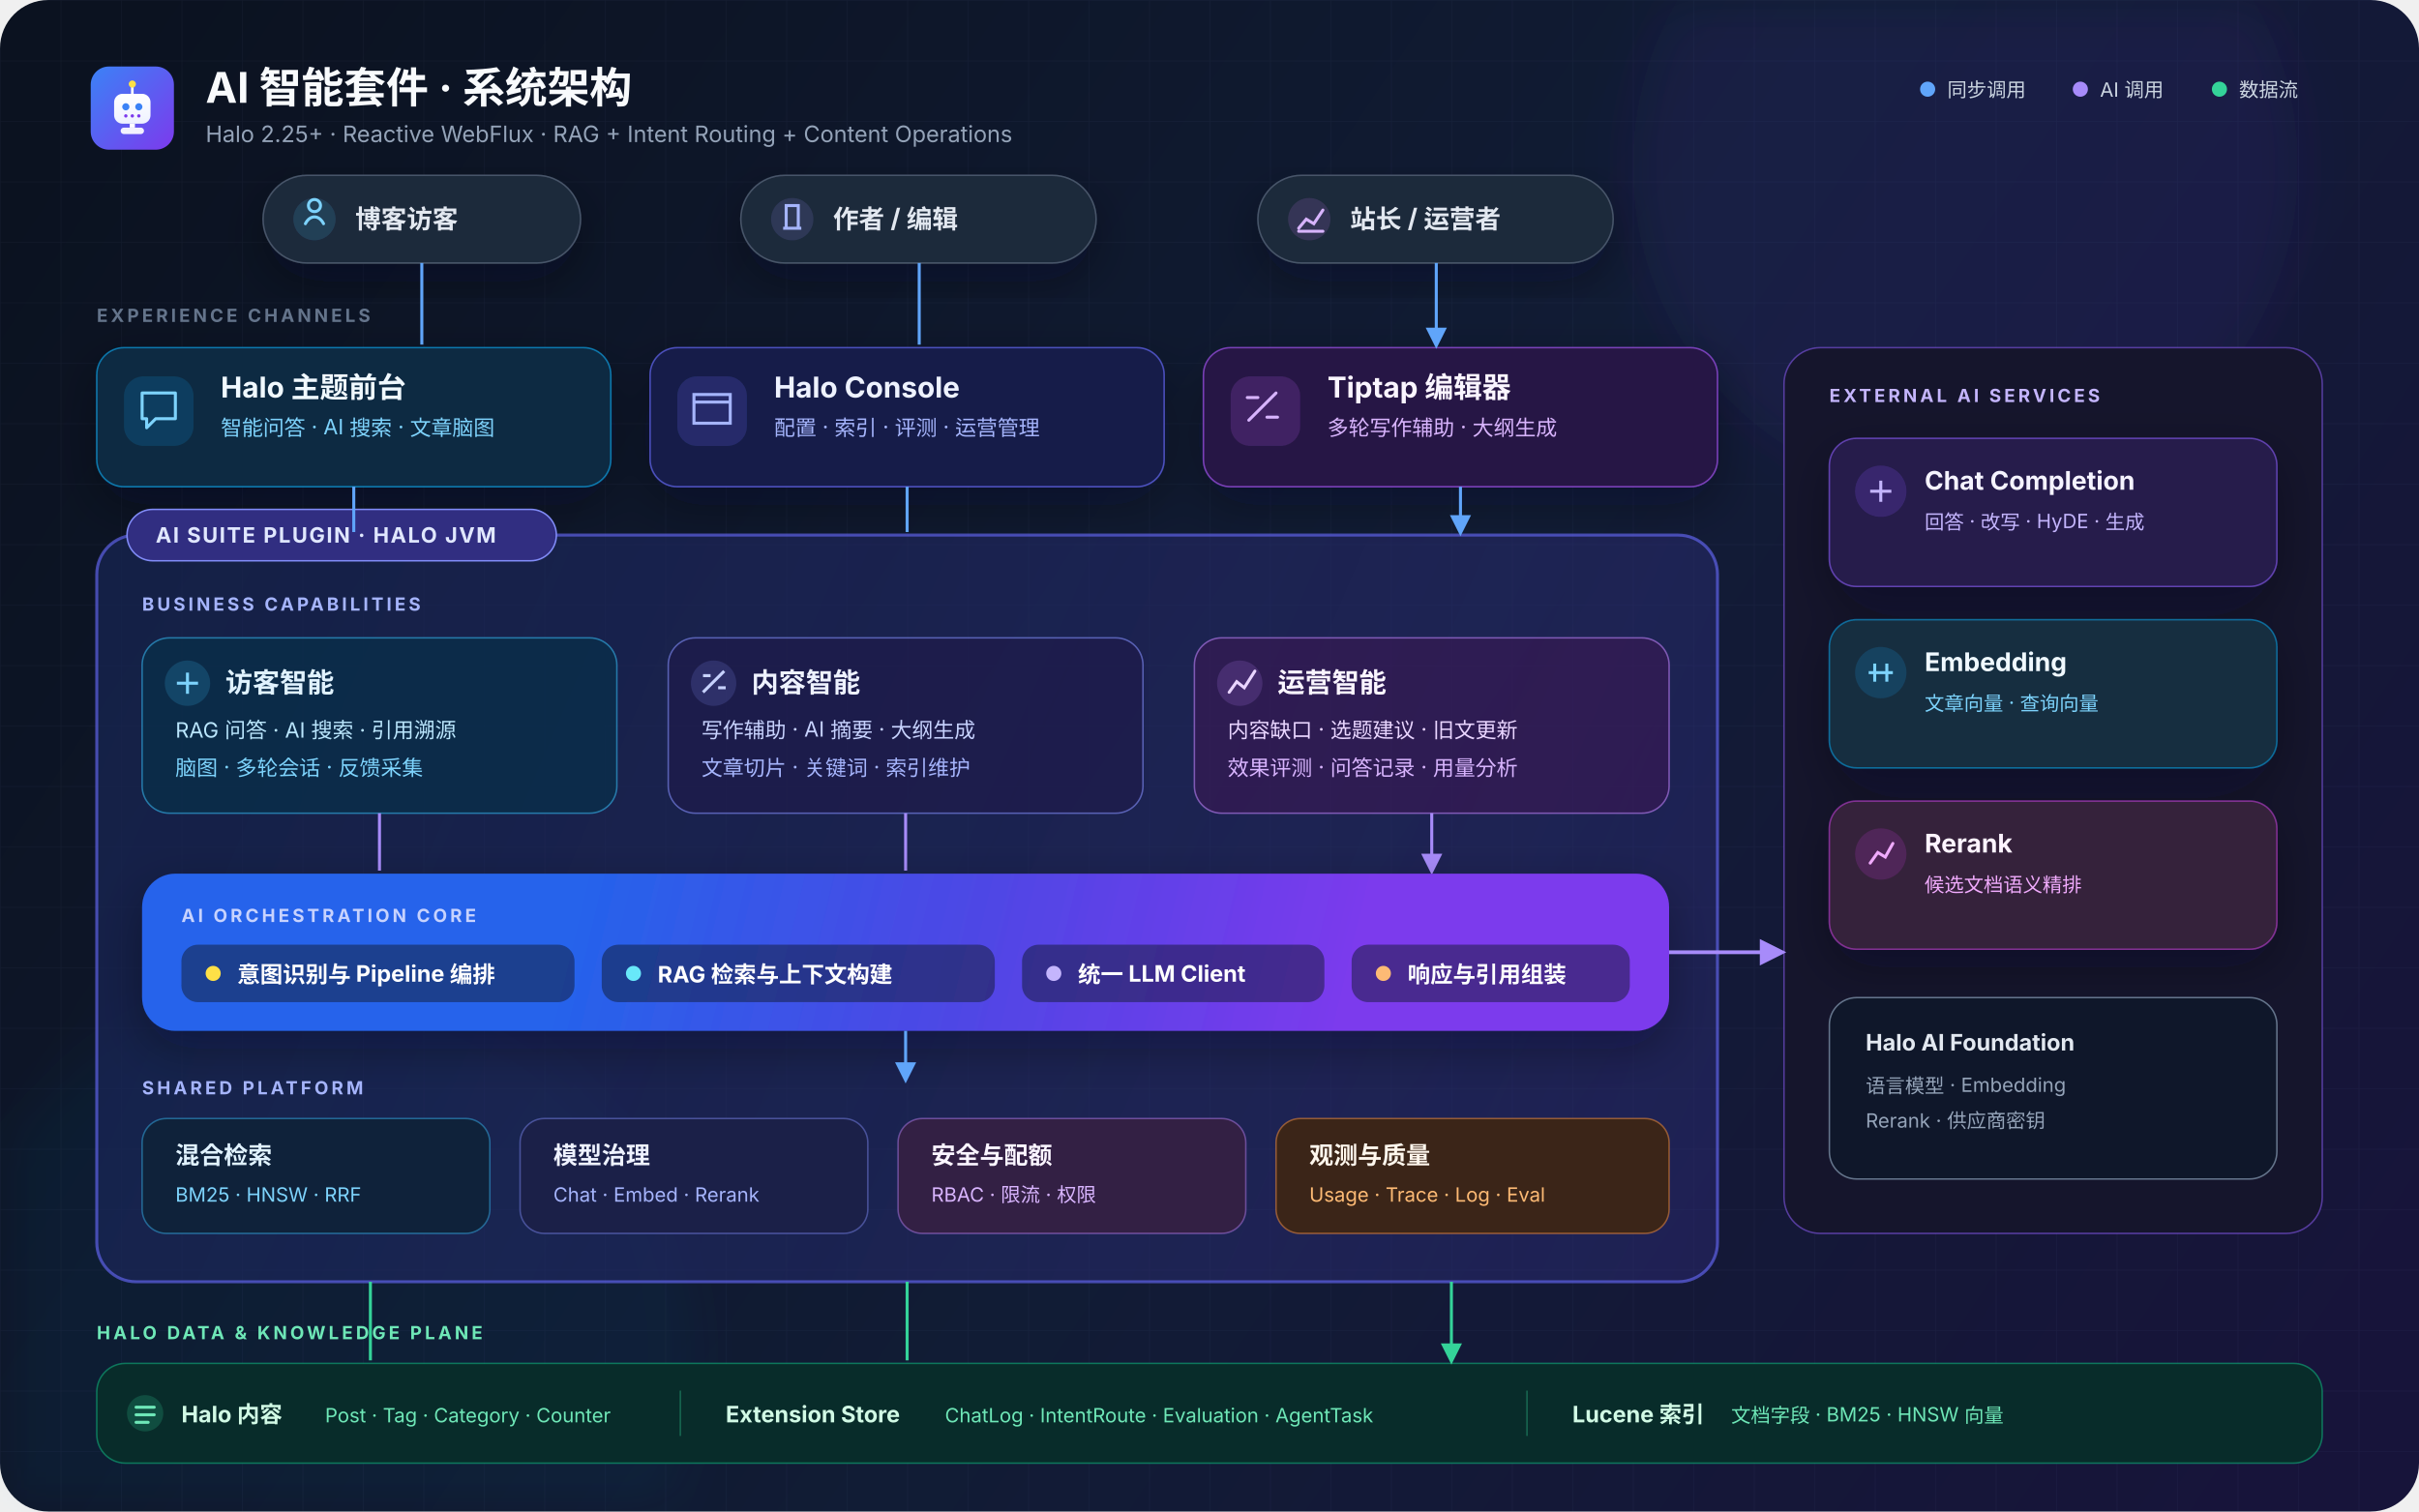
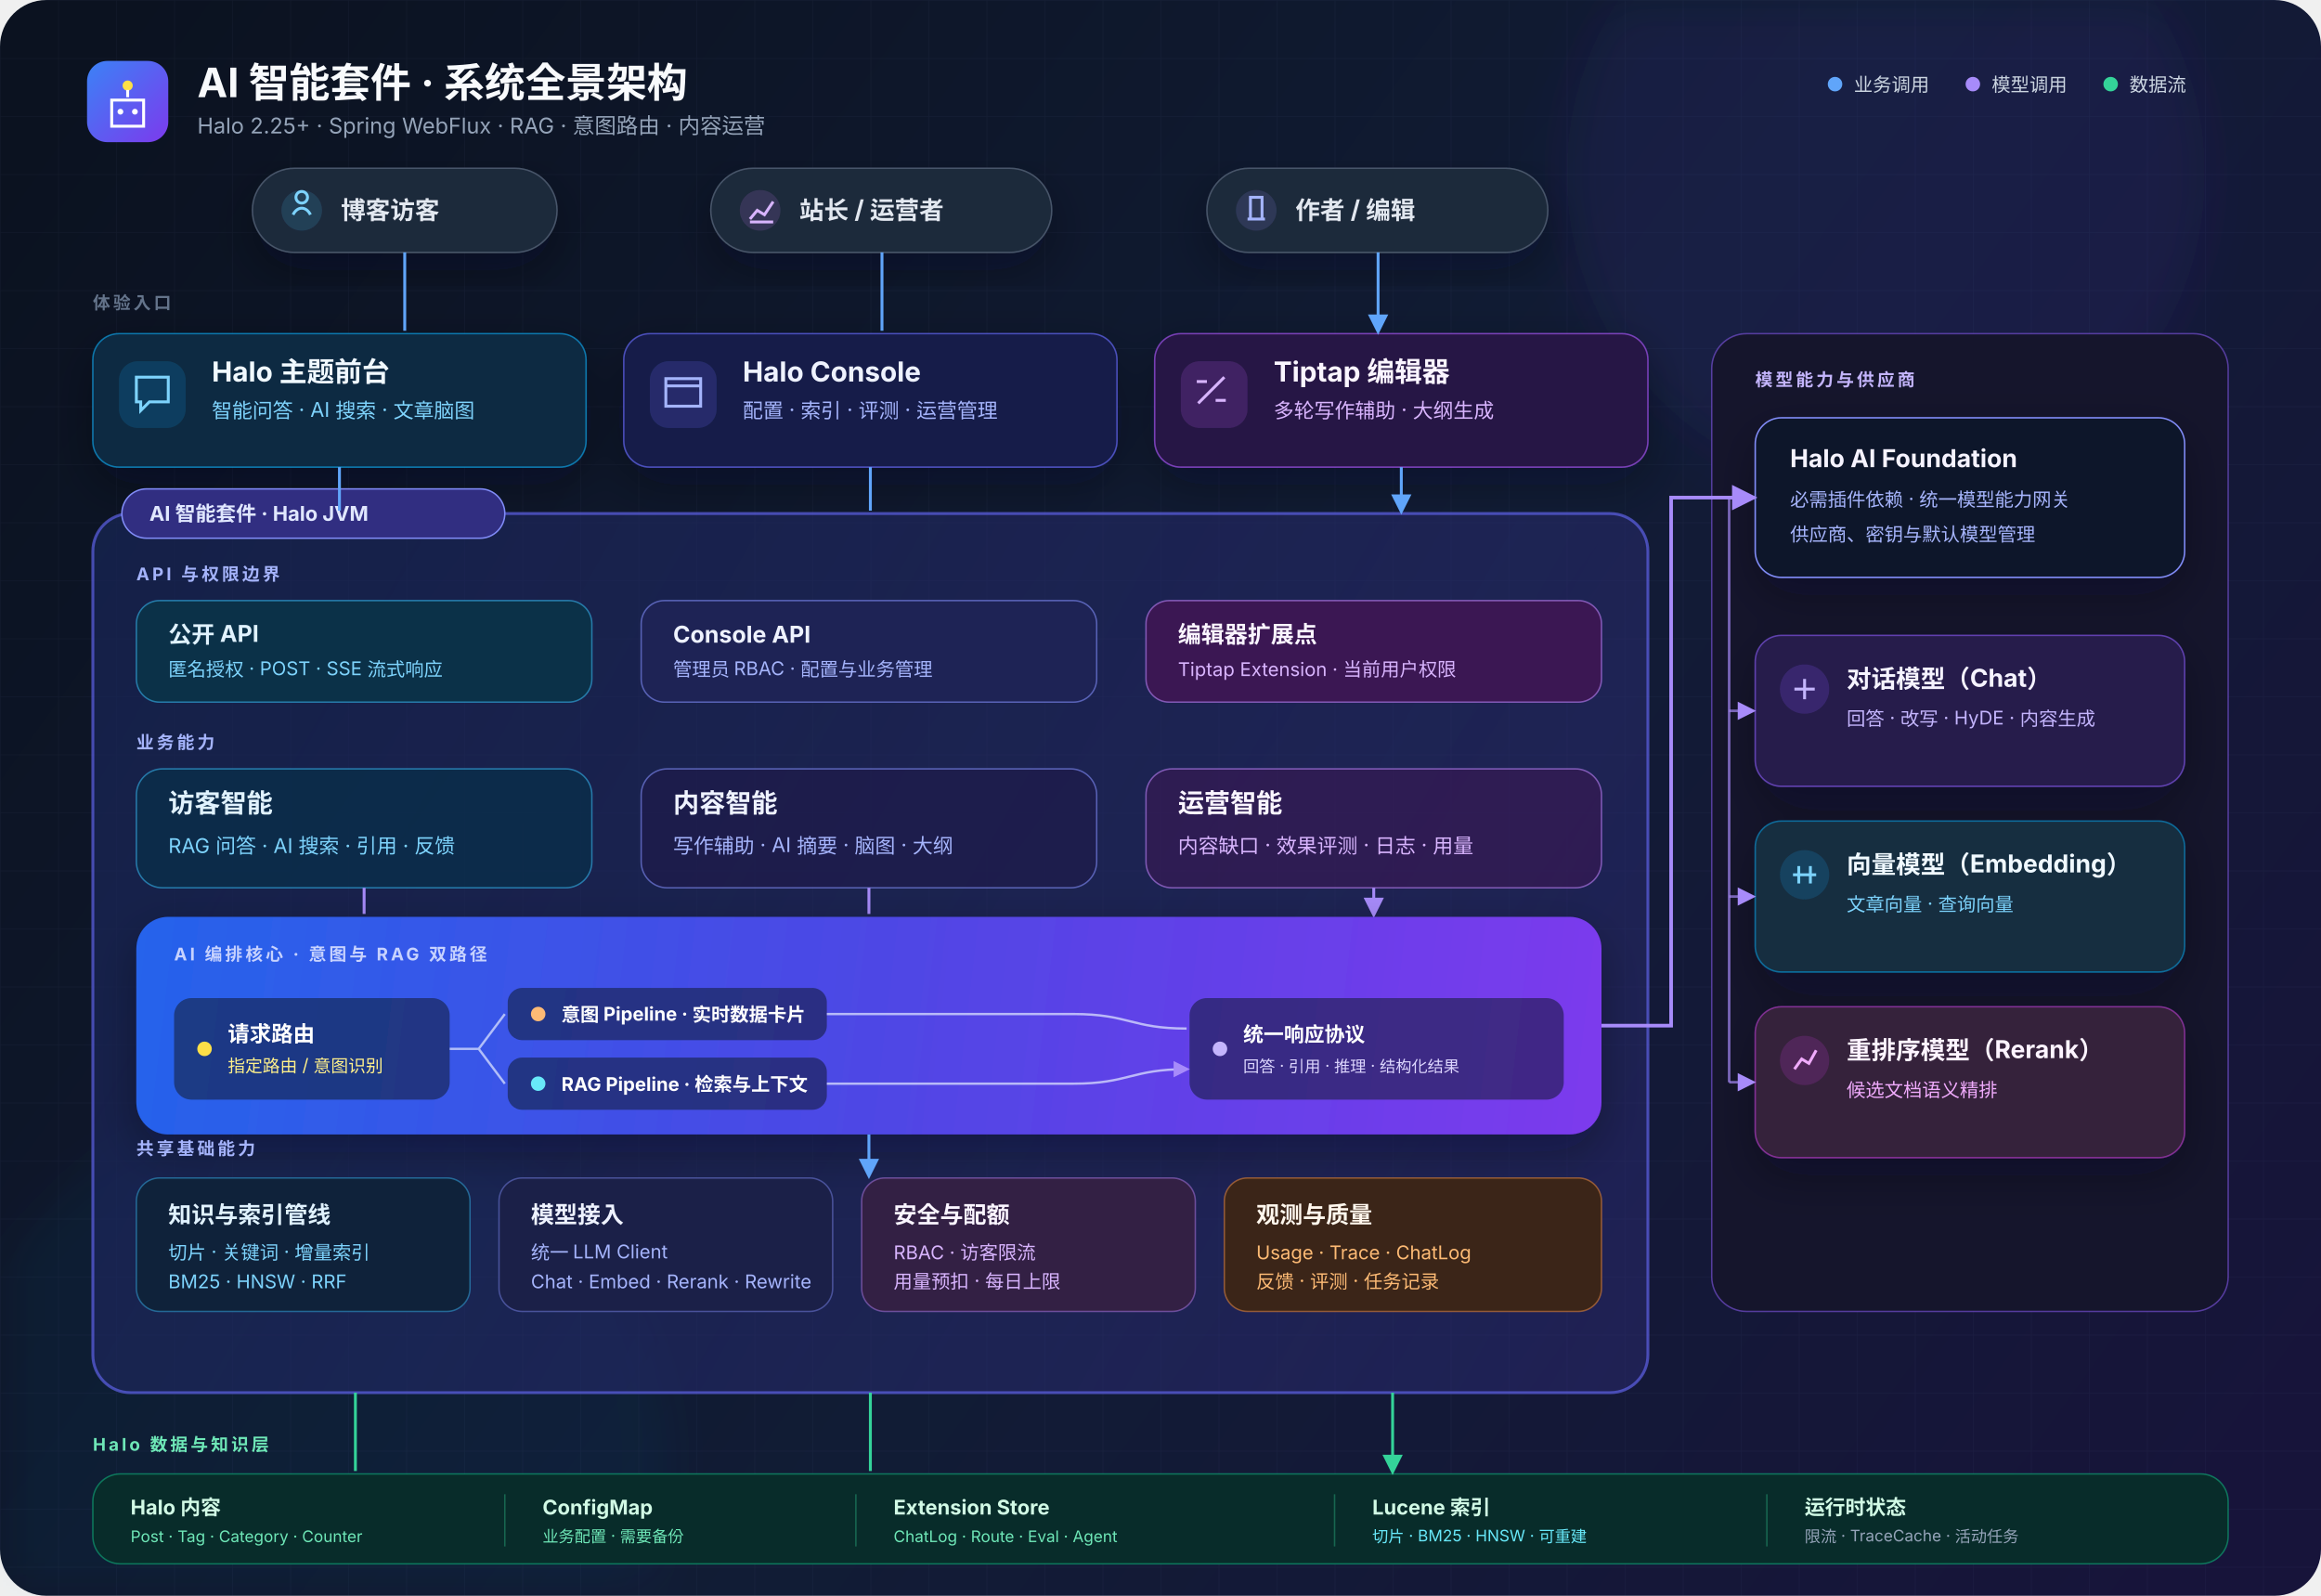
- <svg xmlns="http://www.w3.org/2000/svg" width="1600" height="1000" viewBox="0 0 1600 1000" fill="none">
+ <svg xmlns="http://www.w3.org/2000/svg" width="1600" height="1100" viewBox="0 0 1600 1100" fill="none">
  <defs>
-     <linearGradient id="canvas" x1="80" y1="20" x2="1520" y2="980" gradientUnits="userSpaceOnUse">
+     <linearGradient id="canvas" x1="70" y1="20" x2="1530" y2="1080" gradientUnits="userSpaceOnUse">
      <stop stop-color="#0B1220" />
-       <stop offset="0.55" stop-color="#111C35" />
+       <stop offset=".55" stop-color="#111C35" />
      <stop offset="1" stop-color="#17143A" />
    </linearGradient>
-     <linearGradient id="plugin" x1="88" y1="344" x2="1200" y2="820" gradientUnits="userSpaceOnUse">
-       <stop stop-color="#172554" stop-opacity="0.7" />
-       <stop offset="1" stop-color="#312E81" stop-opacity="0.38" />
+     <linearGradient id="plugin" x1="64" y1="340" x2="1136" y2="940" gradientUnits="userSpaceOnUse">
+       <stop stop-color="#172554" stop-opacity=".72" />
+       <stop offset="1" stop-color="#312E81" stop-opacity=".38" />
    </linearGradient>
    <linearGradient id="brand" x1="0" y1="0" x2="1" y2="1">
      <stop stop-color="#3B82F6" />
      <stop offset="1" stop-color="#7C3AED" />
    </linearGradient>
-     <linearGradient id="face" x1="0" y1="0" x2="0" y2="1">
-       <stop stop-color="#FFFFFF" />
-       <stop offset="1" stop-color="#EEF2FF" />
-     </linearGradient>
-     <linearGradient id="core" x1="390" y1="560" x2="890" y2="680" gradientUnits="userSpaceOnUse">
+     <linearGradient id="core" x1="94" y1="624" x2="1104" y2="744" gradientUnits="userSpaceOnUse">
      <stop stop-color="#2563EB" />
-       <stop offset="0.52" stop-color="#4F46E5" />
+       <stop offset=".52" stop-color="#4F46E5" />
      <stop offset="1" stop-color="#7C3AED" />
    </linearGradient>
    <pattern id="grid" width="40" height="40" patternUnits="userSpaceOnUse">
-       <path d="M40 0H0V40" stroke="#C7D2FE" stroke-opacity="0.04" />
+       <path d="M40 0H0V40" stroke="#C7D2FE" stroke-opacity=".04" />
    </pattern>
    <filter id="shadow" x="-20%" y="-30%" width="140%" height="170%">
-       <feDropShadow dx="0" dy="12" stdDeviation="16" flood-color="#020617" flood-opacity="0.32" />
+       <feDropShadow dx="0" dy="12" stdDeviation="16" flood-color="#020617" flood-opacity=".32" />
    </filter>
    <filter id="glow" x="-100%" y="-100%" width="300%" height="300%">
      <feGaussianBlur stdDeviation="18" />
    </filter>
-     <marker id="arrowBlue" viewBox="0 0 10 10" refX="8" refY="5" markerWidth="7" markerHeight="7" orient="auto-start-reverse">
-       <path d="M0 0L10 5L0 10Z" fill="#60A5FA" />
+     <marker id="blueArrow" viewBox="0 0 10 10" refX="8" refY="5" markerWidth="7" markerHeight="7" orient="auto-start-reverse">
+       <path d="M0 0 10 5 0 10Z" fill="#60A5FA" />
    </marker>
-     <marker id="arrowPurple" viewBox="0 0 10 10" refX="8" refY="5" markerWidth="7" markerHeight="7" orient="auto-start-reverse">
-       <path d="M0 0L10 5L0 10Z" fill="#A78BFA" />
+     <marker id="purpleArrow" viewBox="0 0 10 10" refX="8" refY="5" markerWidth="7" markerHeight="7" orient="auto-start-reverse">
+       <path d="M0 0 10 5 0 10Z" fill="#A78BFA" />
    </marker>
-     <marker id="arrowGreen" viewBox="0 0 10 10" refX="8" refY="5" markerWidth="7" markerHeight="7" orient="auto-start-reverse">
-       <path d="M0 0L10 5L0 10Z" fill="#34D399" />
+     <marker id="greenArrow" viewBox="0 0 10 10" refX="8" refY="5" markerWidth="7" markerHeight="7" orient="auto-start-reverse">
+       <path d="M0 0 10 5 0 10Z" fill="#34D399" />
    </marker>
  </defs>
-   <rect width="1600" height="1000" rx="32" fill="url(#canvas)" />
-   <rect width="1600" height="1000" rx="32" fill="url(#grid)" />
-   <circle cx="1300" cy="110" r="220" fill="#7C3AED" fill-opacity="0.08" filter="url(#glow)" />
-   <circle cx="210" cy="900" r="250" fill="#0284C7" fill-opacity="0.06" filter="url(#glow)" />
-   <g transform="translate(60 44)">
-     <g transform="scale(.43)">
-       <rect width="128" height="128" rx="28" fill="url(#brand)" />
-       <line x1="64" y1="30" x2="64" y2="42" stroke="white" stroke-width="4" stroke-linecap="round" />
-       <circle cx="64" cy="27" r="5.5" fill="#FDE047" />
-       <rect x="36" y="42" width="56" height="46" rx="13" fill="url(#face)" />
-       <circle cx="54" cy="62" r="5.5" fill="#3B82F6" />
-       <circle cx="74" cy="62" r="5.5" fill="#3B82F6" />
-       <circle cx="54" cy="76" r="2.6" fill="#7C3AED" />
-       <circle cx="64" cy="76" r="2.6" fill="#7C3AED" />
-       <circle cx="74" cy="76" r="2.6" fill="#7C3AED" />
-       <rect x="60" y="88" width="8" height="6" fill="white" />
-       <rect x="46" y="94" width="36" height="10" rx="5" fill="white" opacity=".92" />
-     </g>
-     <text x="76" y="24" fill="#F8FAFC" font-family="Inter, PingFang SC, sans-serif" font-size="28" font-weight="750">AI 智能套件 · 系统架构</text>
-     <text x="76" y="50" fill="#94A3B8" font-family="Inter, PingFang SC, sans-serif" font-size="15">Halo 2.25+ · Reactive WebFlux · RAG + Intent Routing + Content Operations</text>
-   </g>
-   <g transform="translate(1270 54)">
+   <rect width="1600" height="1100" rx="32" fill="url(#canvas)" />
+   <rect width="1600" height="1100" rx="32" fill="url(#grid)" />
+   <circle cx="1300" cy="120" r="220" fill="#7C3AED" fill-opacity=".08" filter="url(#glow)" />
+   <circle cx="210" cy="1010" r="250" fill="#0284C7" fill-opacity=".06" filter="url(#glow)" />
+   <g transform="translate(60 42)" font-family="Inter, PingFang SC, Microsoft YaHei, sans-serif">
+     <rect width="56" height="56" rx="14" fill="url(#brand)" />
+     <circle cx="28" cy="17" r="3.5" fill="#FDE047" />
+     <path d="M28 20v5M17 27h22v18H17z" stroke="white" stroke-width="2" />
+     <circle cx="23" cy="35" r="2" fill="white" />
+     <circle cx="33" cy="35" r="2" fill="white" />
+     <text x="76" y="25" fill="#F8FAFC" font-size="28" font-weight="750">AI 智能套件 · 系统全景架构</text>
+     <text x="76" y="50" fill="#94A3B8" font-size="15">Halo 2.25+ · Spring WebFlux · RAG · 意图路由 · 内容运营</text>
+   </g>
+   <g transform="translate(1260 53)" font-family="Inter, PingFang SC, sans-serif" font-size="13">
    <circle cx="5" cy="5" r="5" fill="#60A5FA" />
-     <text x="18" y="10" fill="#CBD5E1" font-family="Inter, PingFang SC, sans-serif" font-size="13">同步调用</text>
-     <circle cx="106" cy="5" r="5" fill="#A78BFA" />
-     <text x="119" y="10" fill="#CBD5E1" font-family="Inter, PingFang SC, sans-serif" font-size="13">AI 调用</text>
-     <circle cx="198" cy="5" r="5" fill="#34D399" />
-     <text x="211" y="10" fill="#CBD5E1" font-family="Inter, PingFang SC, sans-serif" font-size="13">数据流</text>
+     <text x="18" y="10" fill="#CBD5E1">业务调用</text>
+     <circle cx="100" cy="5" r="5" fill="#A78BFA" />
+     <text x="113" y="10" fill="#CBD5E1">模型调用</text>
+     <circle cx="195" cy="5" r="5" fill="#34D399" />
+     <text x="208" y="10" fill="#CBD5E1">数据流</text>
  </g>
  <g font-family="Inter, PingFang SC, sans-serif" filter="url(#shadow)">
    <rect x="174" y="116" width="210" height="58" rx="29" fill="#1E293B" stroke="#475569" />
    <circle cx="208" cy="145" r="14" fill="#38BDF8" fill-opacity=".15" />
-     <path d="M202 148c3-6 9-6 12 0M208 140a4 4 0 1 0 0-8 4 4 0 0 0 0 8Z" stroke="#7DD3FC" stroke-width="2" stroke-linecap="round" />
+     <path d="M202 148c3-6 9-6 12 0M208 140a4 4 0 1 0 0-8 4 4 0 0 0 0 8Z" stroke="#7DD3FC" stroke-width="2" />
    <text x="235" y="151" fill="#E2E8F0" font-size="17" font-weight="650">博客访客</text>
    <rect x="490" y="116" width="235" height="58" rx="29" fill="#1E293B" stroke="#475569" />
-     <circle cx="524" cy="145" r="14" fill="#818CF8" fill-opacity=".15" />
-     <path d="M518 151h12M520 136h8v15h-8z" stroke="#A5B4FC" stroke-width="2" />
-     <text x="551" y="151" fill="#E2E8F0" font-size="17" font-weight="650">作者 / 编辑</text>
+     <circle cx="524" cy="145" r="14" fill="#C084FC" fill-opacity=".15" />
+     <path d="M517 151l5-6 5 3 6-9M517 153h16" stroke="#D8B4FE" stroke-width="2" />
+     <text x="551" y="151" fill="#E2E8F0" font-size="17" font-weight="650">站长 / 运营者</text>
    <rect x="832" y="116" width="235" height="58" rx="29" fill="#1E293B" stroke="#475569" />
-     <circle cx="866" cy="145" r="14" fill="#C084FC" fill-opacity=".15" />
-     <path d="M859 151l5-6 5 3 6-9M859 153h16" stroke="#D8B4FE" stroke-width="2" stroke-linecap="round" />
-     <text x="893" y="151" fill="#E2E8F0" font-size="17" font-weight="650">站长 / 运营者</text>
-   </g>
-   <text x="64" y="213" fill="#64748B" font-family="Inter, PingFang SC, sans-serif" font-size="12" font-weight="700" letter-spacing="2">EXPERIENCE CHANNELS</text>
+     <circle cx="866" cy="145" r="14" fill="#818CF8" fill-opacity=".15" />
+     <path d="M860 151h12M862 136h8v15h-8z" stroke="#A5B4FC" stroke-width="2" />
+     <text x="893" y="151" fill="#E2E8F0" font-size="17" font-weight="650">作者 / 编辑</text>
+   </g>
+   <text x="64" y="213" fill="#64748B" font-family="Inter, PingFang SC, sans-serif" font-size="12" font-weight="700" letter-spacing="2">体验入口</text>
  <g filter="url(#shadow)" font-family="Inter, PingFang SC, sans-serif">
    <rect x="64" y="230" width="340" height="92" rx="18" fill="#0F2942" stroke="#0EA5E9" stroke-opacity=".65" />
    <rect x="82" y="249" width="46" height="46" rx="13" fill="#0EA5E9" fill-opacity=".17" />
-     <path d="M94 260h22v17h-13l-6 6v-6h-3z" stroke="#7DD3FC" stroke-width="2" stroke-linejoin="round" />
+     <path d="M94 260h22v17h-13l-6 6v-6h-3z" stroke="#7DD3FC" stroke-width="2" />
    <text x="146" y="263" fill="#F0F9FF" font-size="19" font-weight="700">Halo 主题前台</text>
    <text x="146" y="288" fill="#7DD3FC" font-size="14">智能问答 · AI 搜索 · 文章脑图</text>
    <rect x="430" y="230" width="340" height="92" rx="18" fill="#171E4A" stroke="#6366F1" stroke-opacity=".7" />
    <rect x="448" y="249" width="46" height="46" rx="13" fill="#6366F1" fill-opacity=".2" />
    <path d="M459 261h24v19h-24zM459 266h24" stroke="#A5B4FC" stroke-width="2" />
    <text x="512" y="263" fill="#EEF2FF" font-size="19" font-weight="700">Halo Console</text>
    <text x="512" y="288" fill="#A5B4FC" font-size="14">配置 · 索引 · 评测 · 运营管理</text>
    <rect x="796" y="230" width="340" height="92" rx="18" fill="#281744" stroke="#A855F7" stroke-opacity=".65" />
    <rect x="814" y="249" width="46" height="46" rx="13" fill="#A855F7" fill-opacity=".18" />
-     <path d="M826 278l18-18M825 263h7M838 276h7" stroke="#D8B4FE" stroke-width="2" stroke-linecap="round" />
+     <path d="M826 278l18-18M825 263h7M838 276h7" stroke="#D8B4FE" stroke-width="2" />
    <text x="878" y="263" fill="#FAF5FF" font-size="19" font-weight="700">Tiptap 编辑器</text>
    <text x="878" y="288" fill="#D8B4FE" font-size="14">多轮写作辅助 · 大纲生成</text>
  </g>
-   <path d="M279 174V228M608 174V228M950 174V228" stroke="#60A5FA" stroke-width="2" marker-end="url(#arrowBlue)" />
-   <rect x="64" y="354" width="1072" height="494" rx="26" fill="url(#plugin)" stroke="#6366F1" stroke-opacity=".65" stroke-width="2" />
-   <rect x="84" y="337" width="284" height="34" rx="17" fill="#312E81" stroke="#818CF8" />
-   <text x="103" y="359" fill="#E0E7FF" font-family="Inter, PingFang SC, sans-serif" font-size="14" font-weight="700" letter-spacing="1">AI SUITE PLUGIN · HALO JVM</text>
-   <path d="M234 322V352M600 322V352M966 322V352" stroke="#60A5FA" stroke-width="2" marker-end="url(#arrowBlue)" />
-   <text x="94" y="404" fill="#A5B4FC" font-family="Inter, PingFang SC, sans-serif" font-size="12" font-weight="700" letter-spacing="2">BUSINESS CAPABILITIES</text>
-   <g font-family="Inter, PingFang SC, sans-serif">
-     <rect x="94" y="422" width="314" height="116" rx="18" fill="#082F49" fill-opacity=".7" stroke="#38BDF8" stroke-opacity=".55" />
-     <circle cx="124" cy="452" r="15" fill="#38BDF8" fill-opacity=".18" />
-     <path d="M117 452h14M124 445v14" stroke="#7DD3FC" stroke-width="2" />
-     <text x="149" y="458" fill="#E0F2FE" font-size="18" font-weight="700">访客智能</text>
-     <text x="116" y="488" fill="#BAE6FD" font-size="14">RAG 问答 · AI 搜索 · 引用溯源</text>
-     <text x="116" y="513" fill="#7DD3FC" font-size="14">脑图 · 多轮会话 · 反馈采集</text>
-     <rect x="442" y="422" width="314" height="116" rx="18" fill="#1E1B4B" fill-opacity=".78" stroke="#818CF8" stroke-opacity=".6" />
-     <circle cx="472" cy="452" r="15" fill="#818CF8" fill-opacity=".18" />
-     <path d="M465 458l14-14M465 447h5M475 455h5" stroke="#C7D2FE" stroke-width="2" />
-     <text x="497" y="458" fill="#EEF2FF" font-size="18" font-weight="700">内容智能</text>
-     <text x="464" y="488" fill="#C7D2FE" font-size="14">写作辅助 · AI 摘要 · 大纲生成</text>
-     <text x="464" y="513" fill="#A5B4FC" font-size="14">文章切片 · 关键词 · 索引维护</text>
-     <rect x="790" y="422" width="314" height="116" rx="18" fill="#3B1753" fill-opacity=".58" stroke="#C084FC" stroke-opacity=".58" />
-     <circle cx="820" cy="452" r="15" fill="#C084FC" fill-opacity=".17" />
-     <path d="M813 458l5-7 5 4 7-11" stroke="#E9D5FF" stroke-width="2" stroke-linecap="round" />
-     <text x="845" y="458" fill="#FAF5FF" font-size="18" font-weight="700">运营智能</text>
-     <text x="812" y="488" fill="#E9D5FF" font-size="14">内容缺口 · 选题建议 · 旧文更新</text>
-     <text x="812" y="513" fill="#D8B4FE" font-size="14">效果评测 · 问答记录 · 用量分析</text>
-   </g>
-   <path d="M251 538V576M599 538V576M947 538V576" stroke="#A78BFA" stroke-width="2" marker-end="url(#arrowPurple)" />
+   <path d="M279 174V228M608 174V228M950 174V228" stroke="#60A5FA" stroke-width="2" marker-end="url(#blueArrow)" />
+   <rect x="64" y="354" width="1072" height="606" rx="26" fill="url(#plugin)" stroke="#6366F1" stroke-opacity=".65" stroke-width="2" />
+   <rect x="84" y="337" width="264" height="34" rx="17" fill="#312E81" stroke="#818CF8" />
+   <text x="103" y="359" fill="#E0E7FF" font-family="Inter, PingFang SC, sans-serif" font-size="14" font-weight="700">AI 智能套件 · Halo JVM</text>
+   <path d="M234 322V352M600 322V352M966 322V352" stroke="#60A5FA" stroke-width="2" marker-end="url(#blueArrow)" />
+   <text x="94" y="400" fill="#A5B4FC" font-family="Inter, PingFang SC, sans-serif" font-size="12" font-weight="700" letter-spacing="2">API 与权限边界</text>
+   <g font-family="Inter, PingFang SC, sans-serif">
+     <rect x="94" y="414" width="314" height="70" rx="16" fill="#0B3148" stroke="#38BDF8" stroke-opacity=".55" />
+     <text x="116" y="443" fill="#E0F2FE" font-size="16" font-weight="700">公开 API</text>
+     <text x="116" y="466" fill="#7DD3FC" font-size="13">匿名授权 · POST · SSE 流式响应</text>
+     <rect x="442" y="414" width="314" height="70" rx="16" fill="#1E2355" stroke="#818CF8" stroke-opacity=".6" />
+     <text x="464" y="443" fill="#EEF2FF" font-size="16" font-weight="700">Console API</text>
+     <text x="464" y="466" fill="#A5B4FC" font-size="13">管理员 RBAC · 配置与业务管理</text>
+     <rect x="790" y="414" width="314" height="70" rx="16" fill="#3B1753" stroke="#C084FC" stroke-opacity=".58" />
+     <text x="812" y="443" fill="#FAF5FF" font-size="16" font-weight="700">编辑器扩展点</text>
+     <text x="812" y="466" fill="#D8B4FE" font-size="13">Tiptap Extension · 当前用户权限</text>
+   </g>
+   <text x="94" y="516" fill="#A5B4FC" font-family="Inter, PingFang SC, sans-serif" font-size="12" font-weight="700" letter-spacing="2">业务能力</text>
+   <g font-family="Inter, PingFang SC, sans-serif">
+     <rect x="94" y="530" width="314" height="82" rx="18" fill="#082F49" fill-opacity=".7" stroke="#38BDF8" stroke-opacity=".55" />
+     <text x="116" y="560" fill="#E0F2FE" font-size="18" font-weight="700">访客智能</text>
+     <text x="116" y="588" fill="#7DD3FC" font-size="14">RAG 问答 · AI 搜索 · 引用 · 反馈</text>
+     <rect x="442" y="530" width="314" height="82" rx="18" fill="#1E1B4B" fill-opacity=".78" stroke="#818CF8" stroke-opacity=".6" />
+     <text x="464" y="560" fill="#EEF2FF" font-size="18" font-weight="700">内容智能</text>
+     <text x="464" y="588" fill="#A5B4FC" font-size="14">写作辅助 · AI 摘要 · 脑图 · 大纲</text>
+     <rect x="790" y="530" width="314" height="82" rx="18" fill="#3B1753" fill-opacity=".58" stroke="#C084FC" stroke-opacity=".58" />
+     <text x="812" y="560" fill="#FAF5FF" font-size="18" font-weight="700">运营智能</text>
+     <text x="812" y="588" fill="#D8B4FE" font-size="14">内容缺口 · 效果评测 · 日志 · 用量</text>
+   </g>
+   <path d="M251 612V630M599 612V630M947 612V630" stroke="#A78BFA" stroke-width="2" marker-end="url(#purpleArrow)" />
  <g filter="url(#shadow)" font-family="Inter, PingFang SC, sans-serif">
-     <rect x="94" y="578" width="1010" height="104" rx="22" fill="url(#core)" />
-     <text x="120" y="610" fill="#C7D2FE" font-size="12" font-weight="750" letter-spacing="2">AI ORCHESTRATION CORE</text>
-     <rect x="120" y="625" width="260" height="38" rx="11" fill="#0F172A" fill-opacity=".48" />
-     <circle cx="141" cy="644" r="5" fill="#FDE047" />
-     <text x="157" y="650" fill="white" font-size="15" font-weight="650">意图识别与 Pipeline 编排</text>
-     <rect x="398" y="625" width="260" height="38" rx="11" fill="#0F172A" fill-opacity=".48" />
-     <circle cx="419" cy="644" r="5" fill="#67E8F9" />
-     <text x="435" y="650" fill="white" font-size="15" font-weight="650">RAG 检索与上下文构建</text>
-     <rect x="676" y="625" width="200" height="38" rx="11" fill="#0F172A" fill-opacity=".48" />
-     <circle cx="697" cy="644" r="5" fill="#C4B5FD" />
-     <text x="713" y="650" fill="white" font-size="15" font-weight="650">统一 LLM Client</text>
-     <rect x="894" y="625" width="184" height="38" rx="11" fill="#0F172A" fill-opacity=".48" />
-     <circle cx="915" cy="644" r="5" fill="#FDBA74" />
-     <text x="931" y="650" fill="white" font-size="15" font-weight="650">响应与引用组装</text>
-   </g>
-   <path d="M599 682V714" stroke="#60A5FA" stroke-width="2" marker-end="url(#arrowBlue)" />
-   <text x="94" y="724" fill="#A5B4FC" font-family="Inter, PingFang SC, sans-serif" font-size="12" font-weight="700" letter-spacing="2">SHARED PLATFORM</text>
-   <g font-family="Inter, PingFang SC, sans-serif">
-     <rect x="94" y="740" width="230" height="76" rx="16" fill="#0F223A" stroke="#38BDF8" stroke-opacity=".45" />
-     <text x="116" y="770" fill="#E0F2FE" font-size="16" font-weight="700">混合检索</text>
-     <text x="116" y="795" fill="#7DD3FC" font-size="13">BM25 · HNSW · RRF</text>
-     <rect x="344" y="740" width="230" height="76" rx="16" fill="#1B2048" stroke="#818CF8" stroke-opacity=".45" />
-     <text x="366" y="770" fill="#EEF2FF" font-size="16" font-weight="700">模型治理</text>
-     <text x="366" y="795" fill="#A5B4FC" font-size="13">Chat · Embed · Rerank</text>
-     <rect x="594" y="740" width="230" height="76" rx="16" fill="#332044" stroke="#C084FC" stroke-opacity=".45" />
-     <text x="616" y="770" fill="#FAF5FF" font-size="16" font-weight="700">安全与配额</text>
-     <text x="616" y="795" fill="#D8B4FE" font-size="13">RBAC · 限流 · 权限</text>
-     <rect x="844" y="740" width="260" height="76" rx="16" fill="#3B2518" stroke="#FB923C" stroke-opacity=".5" />
-     <text x="866" y="770" fill="#FFF7ED" font-size="16" font-weight="700">观测与质量</text>
-     <text x="866" y="795" fill="#FDBA74" font-size="13">Usage · Trace · Log · Eval</text>
-   </g>
-   <rect x="1180" y="230" width="356" height="586" rx="24" fill="#15152C" stroke="#8B5CF6" stroke-opacity=".55" />
-   <text x="1210" y="266" fill="#C4B5FD" font-family="Inter, PingFang SC, sans-serif" font-size="12" font-weight="700" letter-spacing="2">EXTERNAL AI SERVICES</text>
+     <rect x="94" y="632" width="1010" height="150" rx="22" fill="url(#core)" />
+     <text x="120" y="662" fill="#C7D2FE" font-size="12" font-weight="750" letter-spacing="2">AI 编排核心 · 意图与 RAG 双路径</text>
+     <rect x="120" y="688" width="190" height="70" rx="12" fill="#0F172A" fill-opacity=".52" />
+     <circle cx="141" cy="723" r="5" fill="#FDE047" />
+     <text x="157" y="718" fill="white" font-size="15" font-weight="650">请求路由</text>
+     <text x="157" y="739" fill="#FEF08A" font-size="12">指定路由 / 意图识别</text>
+     <rect x="350" y="681" width="220" height="36" rx="10" fill="#0F172A" fill-opacity=".52" />
+     <circle cx="371" cy="699" r="5" fill="#FDBA74" />
+     <text x="387" y="704" fill="white" font-size="13" font-weight="650">意图 Pipeline · 实时数据卡片</text>
+     <rect x="350" y="729" width="220" height="36" rx="10" fill="#0F172A" fill-opacity=".52" />
+     <circle cx="371" cy="747" r="5" fill="#67E8F9" />
+     <text x="387" y="752" fill="white" font-size="13" font-weight="650">RAG Pipeline · 检索与上下文</text>
+     <rect x="820" y="688" width="258" height="70" rx="12" fill="#0F172A" fill-opacity=".52" />
+     <circle cx="841" cy="723" r="5" fill="#C4B5FD" />
+     <text x="857" y="718" fill="white" font-size="14" font-weight="650">统一响应协议</text>
+     <text x="857" y="739" fill="#DDD6FE" font-size="11">回答 · 引用 · 推理 · 结构化结果</text>
+   </g>
+   <path d="M310 723H330L348 699M330 723L348 747M570 699H740C778 699 780 709 818 709M570 747H740C778 747 780 737 818 737" stroke="#E0E7FF" stroke-opacity=".72" stroke-width="1.6" marker-end="url(#purpleArrow)" />
+   <text x="94" y="796" fill="#A5B4FC" font-family="Inter, PingFang SC, sans-serif" font-size="12" font-weight="700" letter-spacing="2">共享基础能力</text>
+   <g font-family="Inter, PingFang SC, sans-serif">
+     <rect x="94" y="812" width="230" height="92" rx="16" fill="#0F223A" stroke="#38BDF8" stroke-opacity=".45" />
+     <text x="116" y="843" fill="#E0F2FE" font-size="16" font-weight="700">知识与索引管线</text>
+     <text x="116" y="868" fill="#7DD3FC" font-size="13">切片 · 关键词 · 增量索引</text>
+     <text x="116" y="888" fill="#7DD3FC" font-size="13">BM25 · HNSW · RRF</text>
+     <rect x="344" y="812" width="230" height="92" rx="16" fill="#1B2048" stroke="#818CF8" stroke-opacity=".45" />
+     <text x="366" y="843" fill="#EEF2FF" font-size="16" font-weight="700">模型接入</text>
+     <text x="366" y="868" fill="#A5B4FC" font-size="13">统一 LLM Client</text>
+     <text x="366" y="888" fill="#A5B4FC" font-size="13">Chat · Embed · Rerank · Rewrite</text>
+     <rect x="594" y="812" width="230" height="92" rx="16" fill="#332044" stroke="#C084FC" stroke-opacity=".45" />
+     <text x="616" y="843" fill="#FAF5FF" font-size="16" font-weight="700">安全与配额</text>
+     <text x="616" y="868" fill="#D8B4FE" font-size="13">RBAC · 访客限流</text>
+     <text x="616" y="888" fill="#D8B4FE" font-size="13">用量预扣 · 每日上限</text>
+     <rect x="844" y="812" width="260" height="92" rx="16" fill="#3B2518" stroke="#FB923C" stroke-opacity=".5" />
+     <text x="866" y="843" fill="#FFF7ED" font-size="16" font-weight="700">观测与质量</text>
+     <text x="866" y="868" fill="#FDBA74" font-size="13">Usage · Trace · ChatLog</text>
+     <text x="866" y="888" fill="#FDBA74" font-size="13">反馈 · 评测 · 任务记录</text>
+   </g>
+   <path d="M599 782V810" stroke="#60A5FA" stroke-width="2" marker-end="url(#blueArrow)" />
+   <rect x="1180" y="230" width="356" height="674" rx="24" fill="#15152C" stroke="#8B5CF6" stroke-opacity=".55" />
+   <text x="1210" y="266" fill="#C4B5FD" font-family="Inter, PingFang SC, sans-serif" font-size="12" font-weight="700" letter-spacing="2">模型能力与供应商</text>
  <g font-family="Inter, PingFang SC, sans-serif" filter="url(#shadow)">
-     <rect x="1210" y="290" width="296" height="98" rx="18" fill="#251B4B" stroke="#8B5CF6" stroke-opacity=".6" />
-     <circle cx="1244" cy="325" r="17" fill="#8B5CF6" fill-opacity=".2" />
-     <path d="M1237 325h14M1244 318v14" stroke="#C4B5FD" stroke-width="2" />
-     <text x="1273" y="324" fill="#F5F3FF" font-size="17" font-weight="700">Chat Completion</text>
-     <text x="1273" y="350" fill="#C4B5FD" font-size="13">回答 · 改写 · HyDE · 生成</text>
-     <rect x="1210" y="410" width="296" height="98" rx="18" fill="#132D40" stroke="#0EA5E9" stroke-opacity=".55" />
-     <circle cx="1244" cy="445" r="17" fill="#0EA5E9" fill-opacity=".18" />
-     <path d="M1236 445h16M1240 439v12M1248 439v12" stroke="#7DD3FC" stroke-width="2" />
-     <text x="1273" y="444" fill="#F0F9FF" font-size="17" font-weight="700">Embedding</text>
-     <text x="1273" y="470" fill="#7DD3FC" font-size="13">文章向量 · 查询向量</text>
-     <rect x="1210" y="530" width="296" height="98" rx="18" fill="#34203A" stroke="#D946EF" stroke-opacity=".5" />
-     <circle cx="1244" cy="565" r="17" fill="#D946EF" fill-opacity=".17" />
-     <path d="M1237 571l5-7 5 3 5-9" stroke="#F0ABFC" stroke-width="2" stroke-linecap="round" />
-     <text x="1273" y="564" fill="#FDF4FF" font-size="17" font-weight="700">Rerank</text>
-     <text x="1273" y="590" fill="#F0ABFC" font-size="13">候选文档语义精排</text>
-   </g>
-   <rect x="1210" y="660" width="296" height="120" rx="18" fill="#0F172A" stroke="#64748B" />
-   <text x="1234" y="695" fill="#E2E8F0" font-family="Inter, PingFang SC, sans-serif" font-size="15" font-weight="700">Halo AI Foundation</text>
-   <text x="1234" y="723" fill="#94A3B8" font-family="Inter, PingFang SC, sans-serif" font-size="13">语言模型 · Embedding</text>
-   <text x="1234" y="746" fill="#94A3B8" font-family="Inter, PingFang SC, sans-serif" font-size="13">Rerank · 供应商密钥</text>
-   <path d="M1104 630H1178" stroke="#A78BFA" stroke-width="2.5" marker-end="url(#arrowPurple)" />
-   <text x="64" y="886" fill="#6EE7B7" font-family="Inter, PingFang SC, sans-serif" font-size="12" font-weight="700" letter-spacing="2">HALO DATA &amp; KNOWLEDGE PLANE</text>
-   <g font-family="Inter, PingFang SC, sans-serif">
-     <rect x="64" y="902" width="1472" height="66" rx="19" fill="#082C2A" stroke="#10B981" stroke-opacity=".55" />
-     <circle cx="96" cy="935" r="12" fill="#34D399" fill-opacity=".2" />
-     <path d="M90 931h12M90 936h12M90 941h8" stroke="#6EE7B7" stroke-width="2" stroke-linecap="round" />
-     <text x="120" y="941" fill="#D1FAE5" font-size="15" font-weight="700">Halo 内容</text>
-     <text x="215" y="941" fill="#6EE7B7" font-size="13">Post · Tag · Category · Counter</text>
-     <line x1="450" y1="920" x2="450" y2="950" stroke="#34D399" stroke-opacity=".35" />
-     <text x="480" y="941" fill="#D1FAE5" font-size="15" font-weight="700">Extension Store</text>
-     <text x="625" y="941" fill="#6EE7B7" font-size="13">ChatLog · IntentRoute · Evaluation · AgentTask</text>
-     <line x1="1010" y1="920" x2="1010" y2="950" stroke="#34D399" stroke-opacity=".35" />
-     <text x="1040" y="941" fill="#D1FAE5" font-size="15" font-weight="700">Lucene 索引</text>
-     <text x="1145" y="941" fill="#6EE7B7" font-size="13">文档字段 · BM25 · HNSW 向量</text>
-   </g>
-   <path d="M245 848V900M600 848V900M960 848V900" stroke="#34D399" stroke-width="2" marker-end="url(#arrowGreen)" />
+     <rect x="1210" y="288" width="296" height="110" rx="18" fill="#0F172A" stroke="#818CF8" />
+     <text x="1234" y="322" fill="#F5F3FF" font-size="17" font-weight="700">Halo AI Foundation</text>
+     <text x="1234" y="349" fill="#A5B4FC" font-size="13">必需插件依赖 · 统一模型能力网关</text>
+     <text x="1234" y="373" fill="#A5B4FC" font-size="13">供应商、密钥与默认模型管理</text>
+     <rect x="1210" y="438" width="296" height="104" rx="18" fill="#251B4B" stroke="#8B5CF6" stroke-opacity=".6" />
+     <circle cx="1244" cy="475" r="17" fill="#8B5CF6" fill-opacity=".2" />
+     <path d="M1237 475h14M1244 468v14" stroke="#C4B5FD" stroke-width="2" />
+     <text x="1273" y="474" fill="#F5F3FF" font-size="17" font-weight="700">对话模型（Chat）</text>
+     <text x="1273" y="500" fill="#C4B5FD" font-size="13">回答 · 改写 · HyDE · 内容生成</text>
+     <rect x="1210" y="566" width="296" height="104" rx="18" fill="#132D40" stroke="#0EA5E9" stroke-opacity=".55" />
+     <circle cx="1244" cy="603" r="17" fill="#0EA5E9" fill-opacity=".18" />
+     <path d="M1236 603h16M1240 597v12M1248 597v12" stroke="#7DD3FC" stroke-width="2" />
+     <text x="1273" y="602" fill="#F0F9FF" font-size="17" font-weight="700">向量模型（Embedding）</text>
+     <text x="1273" y="628" fill="#7DD3FC" font-size="13">文章向量 · 查询向量</text>
+     <rect x="1210" y="694" width="296" height="104" rx="18" fill="#34203A" stroke="#D946EF" stroke-opacity=".5" />
+     <circle cx="1244" cy="731" r="17" fill="#D946EF" fill-opacity=".17" />
+     <path d="M1237 737l5-7 5 3 5-9" stroke="#F0ABFC" stroke-width="2" />
+     <text x="1273" y="730" fill="#FDF4FF" font-size="17" font-weight="700">重排序模型（Rerank）</text>
+     <text x="1273" y="756" fill="#F0ABFC" font-size="13">候选文档语义精排</text>
+   </g>
+   <path d="M1104 707H1152V343H1208" stroke="#A78BFA" stroke-width="2.5" marker-end="url(#purpleArrow)" />
+   <path d="M1210 343H1192V746" stroke="#A78BFA" stroke-opacity=".68" stroke-width="1.8" />
+   <path d="M1192 490H1208" stroke="#A78BFA" stroke-opacity=".68" stroke-width="1.8" marker-end="url(#purpleArrow)" />
+   <path d="M1192 618H1208" stroke="#A78BFA" stroke-opacity=".68" stroke-width="1.8" marker-end="url(#purpleArrow)" />
+   <path d="M1192 746H1208" stroke="#A78BFA" stroke-opacity=".68" stroke-width="1.8" marker-end="url(#purpleArrow)" />
+   <text x="64" y="1000" fill="#6EE7B7" font-family="Inter, PingFang SC, sans-serif" font-size="12" font-weight="700" letter-spacing="2">Halo 数据与知识层</text>
+   <g font-family="Inter, PingFang SC, sans-serif">
+     <rect x="64" y="1016" width="1472" height="62" rx="19" fill="#082C2A" stroke="#10B981" stroke-opacity=".55" />
+     <text x="90" y="1044" fill="#D1FAE5" font-size="14" font-weight="700">Halo 内容</text>
+     <text x="90" y="1063" fill="#6EE7B7" font-size="11">Post · Tag · Category · Counter</text>
+     <line x1="348" y1="1030" x2="348" y2="1066" stroke="#34D399" stroke-opacity=".35" />
+     <text x="374" y="1044" fill="#D1FAE5" font-size="14" font-weight="700">ConfigMap</text>
+     <text x="374" y="1063" fill="#6EE7B7" font-size="11">业务配置 · 需要备份</text>
+     <line x1="590" y1="1030" x2="590" y2="1066" stroke="#34D399" stroke-opacity=".35" />
+     <text x="616" y="1044" fill="#D1FAE5" font-size="14" font-weight="700">Extension Store</text>
+     <text x="616" y="1063" fill="#6EE7B7" font-size="11">ChatLog · Route · Eval · Agent</text>
+     <line x1="920" y1="1030" x2="920" y2="1066" stroke="#34D399" stroke-opacity=".35" />
+     <text x="946" y="1044" fill="#D1FAE5" font-size="14" font-weight="700">Lucene 索引</text>
+     <text x="946" y="1063" fill="#67E8F9" font-size="11">切片 · BM25 · HNSW · 可重建</text>
+     <line x1="1218" y1="1030" x2="1218" y2="1066" stroke="#34D399" stroke-opacity=".35" />
+     <text x="1244" y="1044" fill="#D1FAE5" font-size="14" font-weight="700">运行时状态</text>
+     <text x="1244" y="1063" fill="#94A3B8" font-size="11">限流 · TraceCache · 活动任务</text>
+   </g>
+   <path d="M245 960V1014M600 960V1014M960 960V1014" stroke="#34D399" stroke-width="2" marker-end="url(#greenArrow)" />
</svg>
